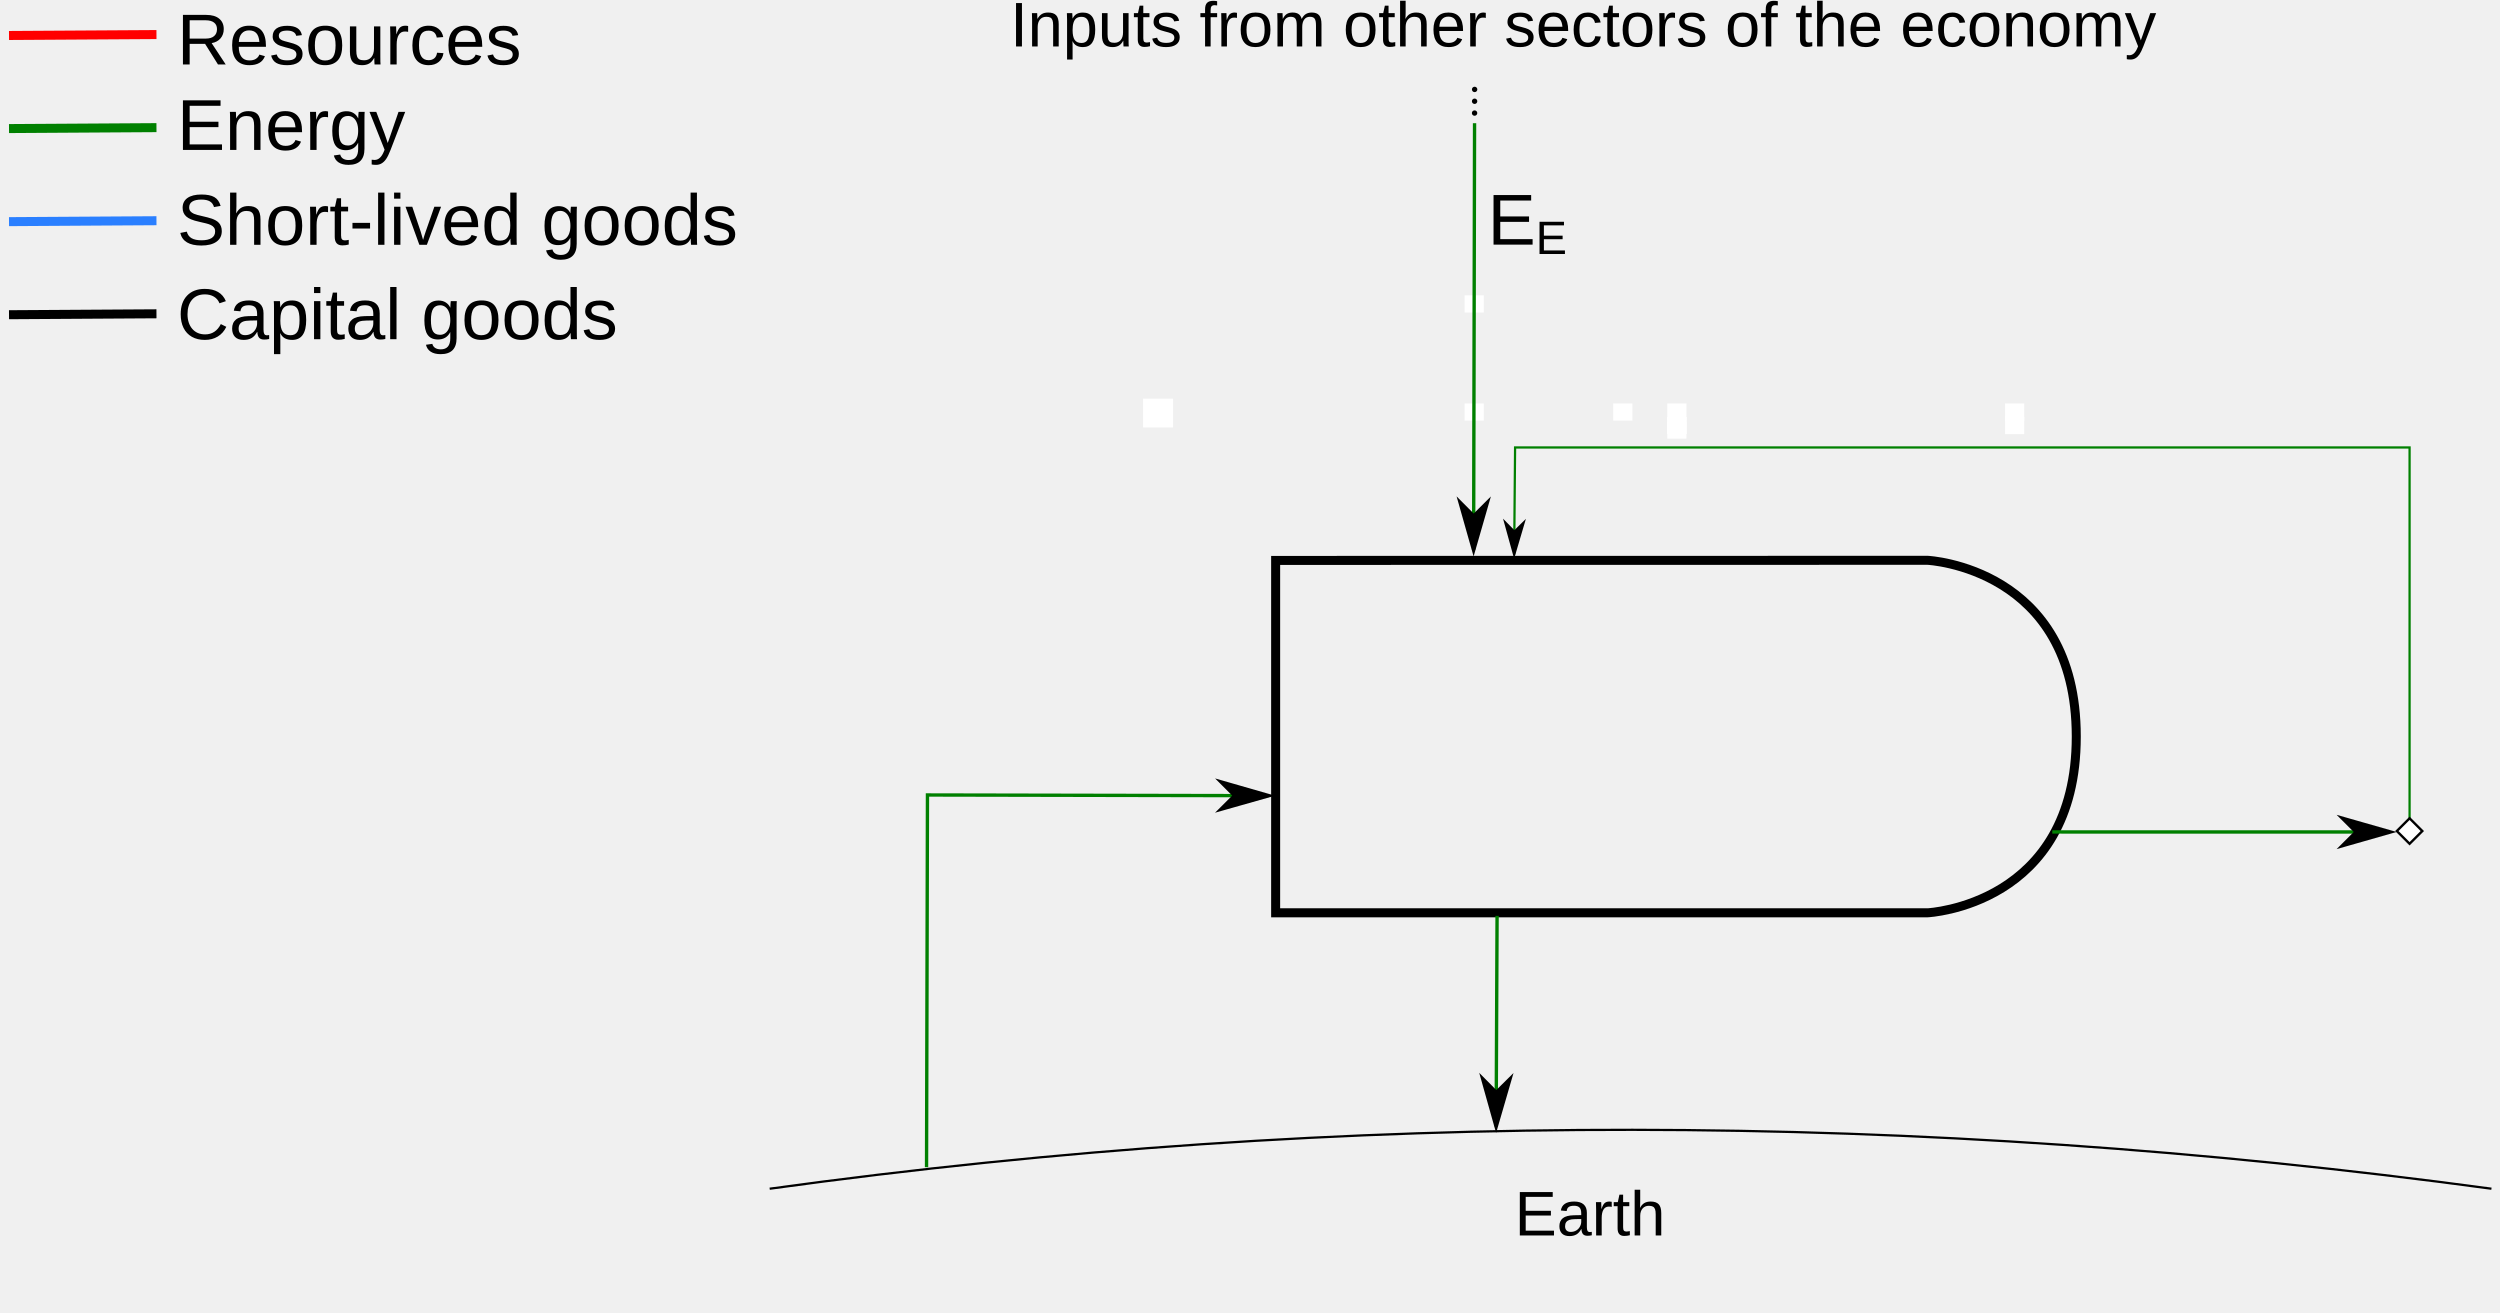
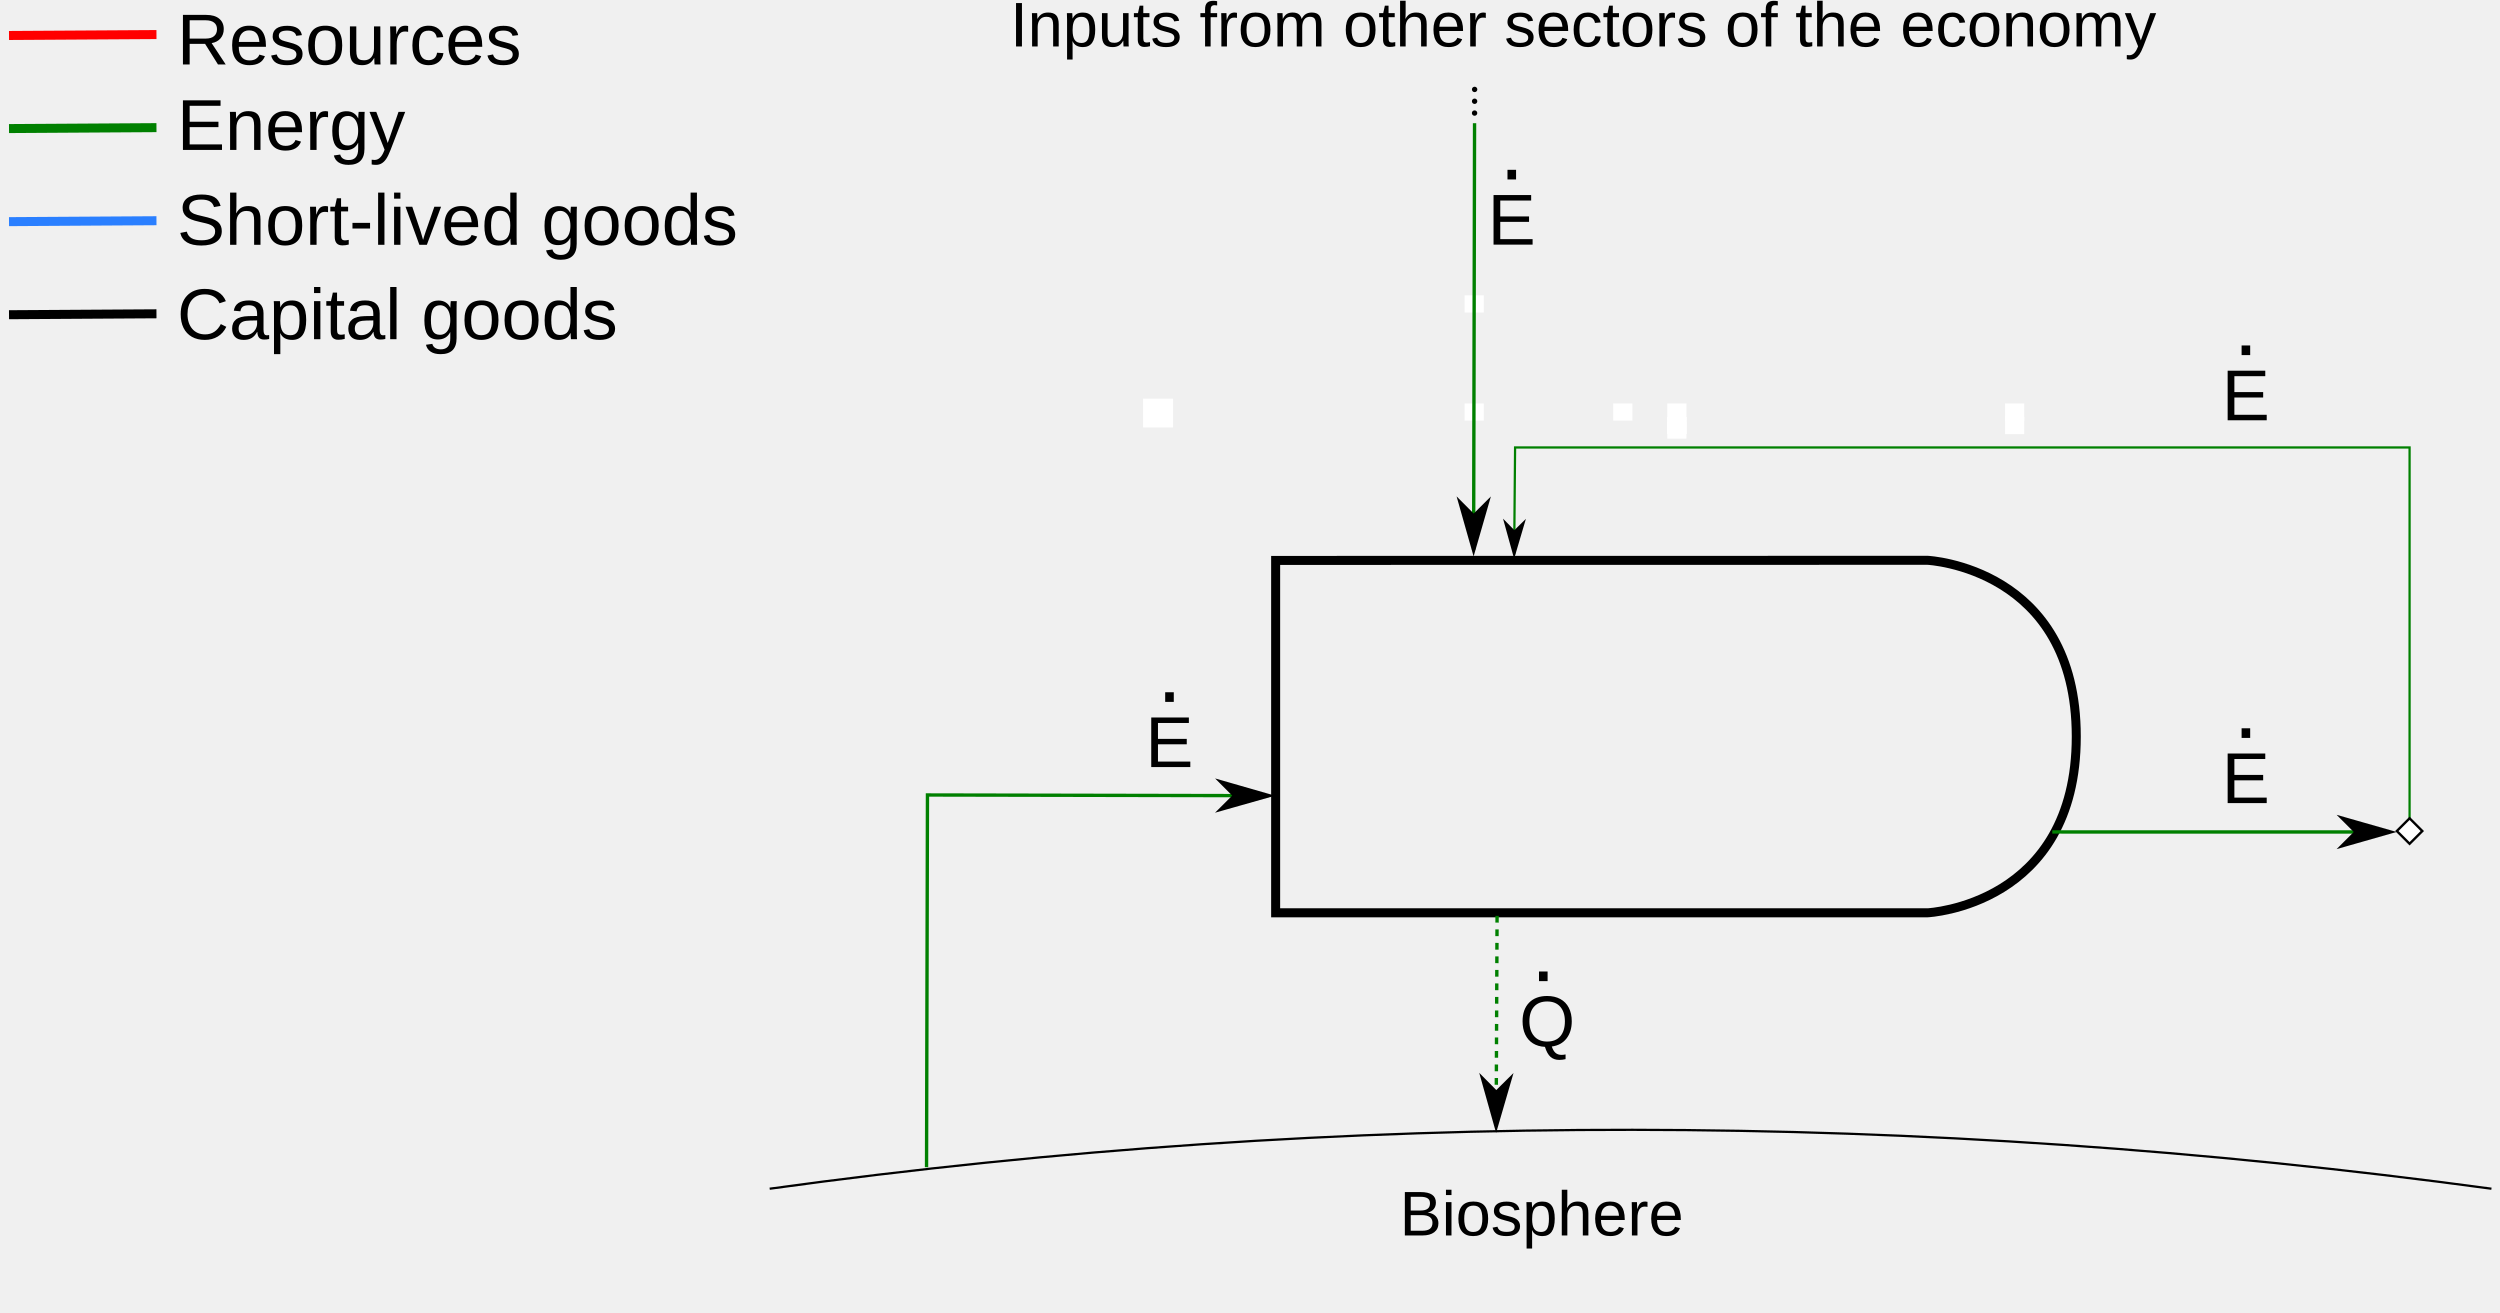
<svg xmlns="http://www.w3.org/2000/svg" width="1110.177" height="582.942" id="svg2" version="1.1">
  <defs id="defs4">
    <marker orient="auto" refY="0" refX="0" id="Arrow2Mend" style="overflow:visible">
      <path id="path3888" style="font-size:12px;fill-rule:evenodd;stroke-width:0.625;stroke-linejoin:round" d="M 8.719,4.034 -2.207,0.016 8.719,-4.002 c -1.745,2.372 -1.735,5.617 -6e-7,8.035 z" transform="scale(-0.6,-0.6)" />
    </marker>
    <marker orient="auto" refY="0" refX="0" id="EmptyDiamondL" style="overflow:visible">
      <path id="path3968" d="M 0,-7.071 -7.071,0 0,7.071 7.071,0 0,-7.071 z" style="fill:#ffffff;fill-rule:evenodd;stroke:#000000;stroke-width:1pt;marker-start:none" transform="scale(0.8,0.8)" />
    </marker>
    <marker style="overflow:visible" id="InfiniteLineStart" refX="0" refY="0" orient="auto">
      <g id="g4034" transform="translate(-13,0)">
        <circle d="M 3.8,0 C 3.8,0.442 3.442,0.8 3,0.8 2.558,0.8 2.2,0.442 2.2,0 c 0,-0.442 0.358,-0.8 0.8,-0.8 0.442,0 0.8,0.358 0.8,0.8 z" id="circle4036" r="0.8" cy="0" cx="3" />
        <circle d="M 7.3,0 C 7.3,0.442 6.942,0.8 6.5,0.8 6.058,0.8 5.7,0.442 5.7,0 c 0,-0.442 0.358,-0.8 0.8,-0.8 0.442,0 0.8,0.358 0.8,0.8 z" id="circle4038" r="0.8" cy="0" cx="6.5" />
        <circle d="M 10.8,0 C 10.8,0.442 10.442,0.8 10,0.8 9.558,0.8 9.2,0.442 9.2,0 c 0,-0.442 0.358,-0.8 0.8,-0.8 0.442,0 0.8,0.358 0.8,0.8 z" id="circle4040" r="0.8" cy="0" cx="10" />
      </g>
    </marker>
    <marker orient="auto" refY="0" refX="0" id="Arrow1Lend" style="overflow:visible">
      <path id="path3792" d="M 0,0 5,-5 -12.5,0 5,5 0,0 z" style="fill-rule:evenodd;stroke:#000000;stroke-width:1pt;marker-start:none" transform="matrix(-0.8,0,0,-0.8,-10,0)" />
    </marker>
    <marker orient="auto" refY="0" refX="0" id="Arrow1Lstart-0" style="overflow:visible">
      <path id="path4143-5" d="M 0,0 5,-5 -12.5,0 5,5 0,0 z" style="fill-rule:evenodd;stroke:#000000;stroke-width:1pt;marker-start:none" transform="matrix(0.8,0,0,0.8,10,0)" />
    </marker>
    <marker orient="auto" refY="0" refX="0" id="Arrow1Lend-7" style="overflow:visible">
      <path id="path4132-0" d="M 0,0 5,-5 -12.5,0 5,5 0,0 z" style="fill-rule:evenodd;stroke:#000000;stroke-width:1pt;marker-start:none" transform="matrix(-0.8,0,0,-0.8,-10,0)" />
    </marker>
    <marker style="overflow:visible" id="InfiniteLineStart-0" refX="0" refY="0" orient="auto">
      <g id="g4065-5" transform="translate(-13,0)">
        <circle d="M 3.8,0 C 3.8,0.442 3.442,0.8 3,0.8 2.558,0.8 2.2,0.442 2.2,0 c 0,-0.442 0.358,-0.8 0.8,-0.8 0.442,0 0.8,0.358 0.8,0.8 z" id="circle4067-6" r="0.8" cy="0" cx="3" />
        <circle d="M 7.3,0 C 7.3,0.442 6.942,0.8 6.5,0.8 6.058,0.8 5.7,0.442 5.7,0 c 0,-0.442 0.358,-0.8 0.8,-0.8 0.442,0 0.8,0.358 0.8,0.8 z" id="circle4069-78" r="0.8" cy="0" cx="6.5" />
        <circle d="M 10.8,0 C 10.8,0.442 10.442,0.8 10,0.8 9.558,0.8 9.2,0.442 9.2,0 c 0,-0.442 0.358,-0.8 0.8,-0.8 0.442,0 0.8,0.358 0.8,0.8 z" id="circle4071-06" r="0.8" cy="0" cx="10" />
      </g>
    </marker>
    <marker orient="auto" refY="0" refX="0" id="EmptyDiamondL-1" style="overflow:visible">
      <path id="path4169" d="M 0,-7.071 -7.071,0 0,7.071 7.071,0 0,-7.071 z" style="fill:#ffffff;fill-rule:evenodd;stroke:#000000;stroke-width:1pt;marker-start:none" transform="scale(0.8,0.8)" />
    </marker>
    <marker orient="auto" refY="0" refX="0" id="Arrow1Lstart-7" style="overflow:visible">
      <path id="path4143-9" d="M 0,0 5,-5 -12.5,0 5,5 0,0 z" style="fill-rule:evenodd;stroke:#000000;stroke-width:1pt;marker-start:none" transform="matrix(0.8,0,0,0.8,10,0)" />
    </marker>
    <marker orient="auto" refY="0" refX="0" id="Arrow1Lend-0" style="overflow:visible">
      <path id="path4132-2" d="M 0,0 5,-5 -12.5,0 5,5 0,0 z" style="fill-rule:evenodd;stroke:#000000;stroke-width:1pt;marker-start:none" transform="matrix(-0.8,0,0,-0.8,-10,0)" />
    </marker>
    <marker style="overflow:visible" id="InfiniteLineStart-3" refX="0" refY="0" orient="auto">
      <g id="g4065-9" transform="translate(-13,0)">
        <circle d="M 3.8,0 C 3.8,0.442 3.442,0.8 3,0.8 2.558,0.8 2.2,0.442 2.2,0 c 0,-0.442 0.358,-0.8 0.8,-0.8 0.442,0 0.8,0.358 0.8,0.8 z" id="circle4067-9" r="0.8" cy="0" cx="3" />
        <circle d="M 7.3,0 C 7.3,0.442 6.942,0.8 6.5,0.8 6.058,0.8 5.7,0.442 5.7,0 c 0,-0.442 0.358,-0.8 0.8,-0.8 0.442,0 0.8,0.358 0.8,0.8 z" id="circle4069-7" r="0.8" cy="0" cx="6.5" />
        <circle d="M 10.8,0 C 10.8,0.442 10.442,0.8 10,0.8 9.558,0.8 9.2,0.442 9.2,0 c 0,-0.442 0.358,-0.8 0.8,-0.8 0.442,0 0.8,0.358 0.8,0.8 z" id="circle4071-0" r="0.8" cy="0" cx="10" />
      </g>
    </marker>
    <marker orient="auto" refY="0" refX="0" id="InfiniteLineStart-7" style="overflow:visible">
      <g transform="translate(-13,0)" id="g4065">
        <circle cx="3" cy="0" r="0.8" id="circle4067" d="M 3.8,0 C 3.8,0.442 3.442,0.8 3,0.8 2.558,0.8 2.2,0.442 2.2,0 c 0,-0.442 0.358,-0.8 0.8,-0.8 0.442,0 0.8,0.358 0.8,0.8 z" />
        <circle cx="6.5" cy="0" r="0.8" id="circle4069" d="M 7.3,0 C 7.3,0.442 6.942,0.8 6.5,0.8 6.058,0.8 5.7,0.442 5.7,0 c 0,-0.442 0.358,-0.8 0.8,-0.8 0.442,0 0.8,0.358 0.8,0.8 z" />
        <circle cx="10" cy="0" r="0.8" id="circle4071" d="M 10.8,0 C 10.8,0.442 10.442,0.8 10,0.8 9.558,0.8 9.2,0.442 9.2,0 c 0,-0.442 0.358,-0.8 0.8,-0.8 0.442,0 0.8,0.358 0.8,0.8 z" />
      </g>
    </marker>
    <marker style="overflow:visible" id="Arrow1Lend-2" refX="0" refY="0" orient="auto">
      <path transform="matrix(-0.8,0,0,-0.8,-10,0)" style="fill-rule:evenodd;stroke:#000000;stroke-width:1pt;marker-start:none" d="M 0,0 5,-5 -12.5,0 5,5 0,0 z" id="path4132" />
    </marker>
    <marker style="overflow:visible" id="Arrow1Lstart" refX="0" refY="0" orient="auto">
      <path transform="matrix(0.8,0,0,0.8,10,0)" style="fill-rule:evenodd;stroke:#000000;stroke-width:1pt;marker-start:none" d="M 0,0 5,-5 -12.5,0 5,5 0,0 z" id="path4143" />
    </marker>
  </defs>
  <g id="layer1" transform="translate(835.1399,-154.6341)">
    <text xml:space="preserve" style="font-size:32px;font-style:normal;font-variant:normal;font-weight:bold;font-stretch:expanded;text-align:start;line-height:125%;letter-spacing:0px;word-spacing:0px;text-anchor:start;fill:#000000;fill-opacity:1;stroke:none;font-family:Engravers MT;-inkscape-font-specification:Engravers MT Bold Expanded" x="292.258" y="107.663" id="text6668" transform="translate(-121.7803,643.7631)">
      <tspan id="tspan6670" x="292.258" y="107.663" />
    </text>
    <path id="path4734" d="m -831.14,170.394 65.479,-0.414" style="fill:none;stroke:#ff0000;stroke-width:4;stroke-linecap:butt;stroke-linejoin:miter;stroke-opacity:1;marker-start:none;marker-end:none" />
    <path style="fill:none;stroke:#000000;stroke-width:4;stroke-linecap:butt;stroke-linejoin:miter;stroke-opacity:1;marker-start:none;marker-end:none" d="m -831.14,294.394 65.479,-0.414" id="path4736" />
    <path style="fill:none;stroke:#008000;stroke-width:4;stroke-linecap:butt;stroke-linejoin:miter;stroke-opacity:1;marker-start:none;marker-end:none" d="m -831.14,211.728 65.479,-0.414" id="path4738" />
    <path id="path4740" d="m -831.14,253.061 65.479,-0.414" style="fill:none;stroke:#2a7fff;stroke-width:4;stroke-linecap:butt;stroke-linejoin:miter;stroke-opacity:1;marker-start:none;marker-end:none" />
    <text xml:space="preserve" style="font-size:32px;font-style:normal;font-variant:normal;font-weight:normal;font-stretch:normal;text-align:start;line-height:125%;letter-spacing:0px;word-spacing:0px;text-anchor:start;fill:#000000;fill-opacity:1;stroke:none;font-family:Arial;-inkscape-font-specification:Arial" x="-756.526" y="183.267" id="text5894">
      <tspan id="tspan5896" x="-756.526" y="183.267">Resources</tspan>
    </text>
    <text id="text5898" y="221.202" x="-756.526" style="font-size:32px;font-style:normal;font-variant:normal;font-weight:normal;font-stretch:normal;text-align:start;line-height:125%;letter-spacing:0px;word-spacing:0px;text-anchor:start;fill:#000000;fill-opacity:1;stroke:none;font-family:Arial;-inkscape-font-specification:Arial" xml:space="preserve">
      <tspan y="221.202" x="-756.526" id="tspan5900">Energy</tspan>
    </text>
    <text xml:space="preserve" style="font-size:32px;font-style:normal;font-variant:normal;font-weight:normal;font-stretch:normal;text-align:start;line-height:125%;letter-spacing:0px;word-spacing:0px;text-anchor:start;fill:#000000;fill-opacity:1;stroke:none;font-family:Arial;-inkscape-font-specification:Arial" x="-756.526" y="263.357" id="text5902">
      <tspan id="tspan5904" x="-756.526" y="263.357">Short-lived goods</tspan>
    </text>
    <text id="text5906" y="305.267" x="-756.526" style="font-size:32px;font-style:normal;font-variant:normal;font-weight:normal;font-stretch:normal;text-align:start;line-height:125%;letter-spacing:0px;word-spacing:0px;text-anchor:start;fill:#000000;fill-opacity:1;stroke:none;font-family:Arial;-inkscape-font-specification:Arial" xml:space="preserve">
      <tspan y="305.267" x="-756.526" id="tspan5908">Capital goods</tspan>
    </text>
    <path id="path6782" d="m -268.666,403.498 0,156.485 289.541,0 c 0,0 66,-3.206 66,-78.265 0,-75.059 -66,-78.265 -66,-78.265 z" style="fill:none;stroke:#000000;stroke-width:4;stroke-linecap:butt;stroke-linejoin:miter;stroke-opacity:1" />
    <path id="path6786" d="m -423.691,672.966 0.409,-165.304 151.459,0.31" style="fill:none;stroke:#008000;stroke-width:1.5;stroke-linecap:butt;stroke-linejoin:miter;stroke-opacity:1;marker-start:none;marker-end:url(#Arrow1Lend)" />
-     <path style="fill:none;stroke:#008000;stroke-width:1.5;stroke-linecap:butt;stroke-linejoin:miter;stroke-opacity:1;marker-start:none;marker-end:url(#Arrow1Lend)" d="m -170.335,561.347 -0.414,93.479" id="path6816" />
+     <path style="fill:none;stroke:#008000;stroke-width:1.5;stroke-linecap:butt;stroke-linejoin:miter;stroke-opacity:1;marker-start:none;marker-end:url(#Arrow1Lend);stroke-miterlimit:4;stroke-dasharray:3,3;stroke-dashoffset:0" d="m -170.335,561.347 -0.414,93.479" id="path6816" />
    <path id="path6824" d="m 76.221,524.076 150,0.009" style="fill:none;stroke:#008000;stroke-width:1.5;stroke-linecap:butt;stroke-linejoin:miter;stroke-opacity:1;marker-end:url(#Arrow1Lend)" />
    <path id="path6826" d="m 234.88,523.677 0.005,-170.33 -397.219,0 -0.414,47.479" style="fill:none;stroke:#008000;stroke-width:1px;stroke-linecap:butt;stroke-linejoin:miter;stroke-opacity:1;marker-start:url(#EmptyDiamondL);marker-end:url(#Arrow1Lend)" />
    <rect style="fill:#ffffff;fill-opacity:1;stroke:none" id="rect6832" width="8.523" height="7.626" x="55.239" y="339.793" />
    <rect y="339.793" x="-94.761" height="7.626" width="8.523" id="rect6836" style="fill:#ffffff;fill-opacity:1;stroke:none" />
    <rect style="fill:#ffffff;fill-opacity:1;stroke:none" id="rect6838" width="8.523" height="7.626" x="-94.761" y="341.793" />
    <rect style="fill:#ffffff;fill-opacity:1;stroke:none" id="rect6852" width="13.338" height="12.782" x="-327.548" y="331.666" />
    <rect y="333.793" x="55.239" height="7.626" width="8.523" id="rect6854" style="fill:#ffffff;fill-opacity:1;stroke:none" />
    <rect y="339.793" x="-94.761" height="7.626" width="8.523" id="rect6862" style="fill:#ffffff;fill-opacity:1;stroke:none" />
    <rect style="fill:#ffffff;fill-opacity:1;stroke:none" id="rect6866" width="8.523" height="7.626" x="-94.761" y="333.793" />
    <rect y="333.793" x="-184.761" height="7.626" width="8.523" id="rect4707" style="fill:#ffffff;fill-opacity:1;stroke:none" />
    <rect y="333.793" x="-118.761" height="7.626" width="8.523" id="rect4711" style="fill:#ffffff;fill-opacity:1;stroke:none" />
    <rect style="fill:#ffffff;fill-opacity:1;stroke:none" id="rect4709" width="8.523" height="7.626" x="-184.761" y="285.793" />
    <path id="path4705" d="m -180.334,209.347 -0.414,189.479" style="fill:none;stroke:#008000;stroke-width:1.5;stroke-linecap:butt;stroke-linejoin:miter;stroke-opacity:1;marker-start:url(#InfiniteLineStart-7);marker-end:url(#Arrow1Lend)" />
-     <text id="text4961" y="703.267" x="-162.526" style="font-size:28px;font-style:normal;font-variant:normal;font-weight:normal;font-stretch:normal;text-align:start;line-height:125%;letter-spacing:0px;word-spacing:0px;text-anchor:start;fill:#000000;fill-opacity:1;stroke:none;font-family:Arial;-inkscape-font-specification:Arial" xml:space="preserve">
-       <tspan y="703.267" x="-162.526" id="tspan4963">Earth</tspan>
+     <text id="text4961" y="703.267" x="-131.094" style="font-size:28px;font-style:normal;font-variant:normal;font-weight:normal;font-stretch:normal;text-align:center;line-height:125%;letter-spacing:0px;word-spacing:0px;text-anchor:middle;fill:#000000;fill-opacity:1;stroke:none;font-family:Arial;-inkscape-font-specification:Arial" xml:space="preserve">
+       <tspan y="703.267" x="-131.094" id="tspan4963">Biosphere</tspan>
    </text>
    <text id="text4965" y="175.267" x="-386.526" style="font-size:28px;font-style:normal;font-variant:normal;font-weight:normal;font-stretch:normal;text-align:start;line-height:125%;letter-spacing:0px;word-spacing:0px;text-anchor:start;fill:#000000;fill-opacity:1;stroke:none;font-family:Arial;-inkscape-font-specification:Arial" xml:space="preserve">
      <tspan y="175.267" x="-386.526" id="tspan4967">Inputs from other sectors of the economy</tspan>
    </text>
    <path style="fill:none;stroke:#000000;stroke-width:1px;stroke-linecap:butt;stroke-linejoin:miter;stroke-opacity:1" d="m 341.788,527.876 c 256.212,-35.344 510.705,-34.403 764.592,0" id="path3079" transform="translate(-835.1399,154.6341)" />
    <text xml:space="preserve" style="font-size:32px;font-style:normal;font-variant:normal;font-weight:normal;font-stretch:normal;text-align:start;line-height:125%;letter-spacing:0px;word-spacing:0px;text-anchor:start;fill:#000000;fill-opacity:1;stroke:none;font-family:Arial;-inkscape-font-specification:Arial" x="-174.526" y="263.267" id="text3081">
-       <tspan id="tspan3083" x="-174.526" y="263.267">E<tspan id="tspan3085" style="font-size:65.001%;baseline-shift:sub">E</tspan>
+       <tspan id="tspan3083" x="-174.526" y="263.267">E<tspan id="tspan3085" style="font-size:65.001%;baseline-shift:sub" />
      </tspan>
+     </text>
+     <text xml:space="preserve" style="font-size:40px;font-style:normal;font-variant:normal;font-weight:normal;font-stretch:normal;text-align:start;line-height:125%;letter-spacing:0px;word-spacing:0px;text-anchor:start;fill:#000000;fill-opacity:1;stroke:none;font-family:Arial;-inkscape-font-specification:Arial" x="-169.367" y="234.324" id="text3061">
+       <tspan id="tspan3063" x="-169.367" y="234.324">.</tspan>
+     </text>
+     <text id="text3065" y="495.267" x="-326.526" style="font-size:32px;font-style:normal;font-variant:normal;font-weight:normal;font-stretch:normal;text-align:start;line-height:125%;letter-spacing:0px;word-spacing:0px;text-anchor:start;fill:#000000;fill-opacity:1;stroke:none;font-family:Arial;-inkscape-font-specification:Arial" xml:space="preserve">
+       <tspan y="495.267" x="-326.526" id="tspan3067">E<tspan style="font-size:65.001%;baseline-shift:sub" id="tspan3069" />
+       </tspan>
+     </text>
+     <text id="text3071" y="466.324" x="-321.367" style="font-size:40px;font-style:normal;font-variant:normal;font-weight:normal;font-stretch:normal;text-align:start;line-height:125%;letter-spacing:0px;word-spacing:0px;text-anchor:start;fill:#000000;fill-opacity:1;stroke:none;font-family:Arial;-inkscape-font-specification:Arial" xml:space="preserve">
+       <tspan y="466.324" x="-321.367" id="tspan3073">.</tspan>
+     </text>
+     <text xml:space="preserve" style="font-size:32px;font-style:normal;font-variant:normal;font-weight:normal;font-stretch:normal;text-align:start;line-height:125%;letter-spacing:0px;word-spacing:0px;text-anchor:start;fill:#000000;fill-opacity:1;stroke:none;font-family:Arial;-inkscape-font-specification:Arial" x="-160.526" y="619.267" id="text3075">
+       <tspan id="tspan3077" x="-160.526" y="619.267">Q</tspan>
+     </text>
+     <text xml:space="preserve" style="font-size:40px;font-style:normal;font-variant:normal;font-weight:normal;font-stretch:normal;text-align:start;line-height:125%;letter-spacing:0px;word-spacing:0px;text-anchor:start;fill:#000000;fill-opacity:1;stroke:none;font-family:Arial;-inkscape-font-specification:Arial" x="-155.367" y="590.324" id="text3082">
+       <tspan id="tspan3084" x="-155.367" y="590.324">.</tspan>
+     </text>
+     <text id="text3086" y="511.267" x="151.474" style="font-size:32px;font-style:normal;font-variant:normal;font-weight:normal;font-stretch:normal;text-align:start;line-height:125%;letter-spacing:0px;word-spacing:0px;text-anchor:start;fill:#000000;fill-opacity:1;stroke:none;font-family:Arial;-inkscape-font-specification:Arial" xml:space="preserve">
+       <tspan y="511.267" x="151.474" id="tspan3088">E<tspan style="font-size:65.001%;baseline-shift:sub" id="tspan3090" />
+       </tspan>
+     </text>
+     <text id="text3092" y="482.324" x="156.633" style="font-size:40px;font-style:normal;font-variant:normal;font-weight:normal;font-stretch:normal;text-align:start;line-height:125%;letter-spacing:0px;word-spacing:0px;text-anchor:start;fill:#000000;fill-opacity:1;stroke:none;font-family:Arial;-inkscape-font-specification:Arial" xml:space="preserve">
+       <tspan y="482.324" x="156.633" id="tspan3094">.</tspan>
+     </text>
+     <text xml:space="preserve" style="font-size:32px;font-style:normal;font-variant:normal;font-weight:normal;font-stretch:normal;text-align:start;line-height:125%;letter-spacing:0px;word-spacing:0px;text-anchor:start;fill:#000000;fill-opacity:1;stroke:none;font-family:Arial;-inkscape-font-specification:Arial" x="151.474" y="341.267" id="text3096">
+       <tspan id="tspan3098" x="151.474" y="341.267">E<tspan id="tspan3100" style="font-size:65.001%;baseline-shift:sub" />
+       </tspan>
+     </text>
+     <text xml:space="preserve" style="font-size:40px;font-style:normal;font-variant:normal;font-weight:normal;font-stretch:normal;text-align:start;line-height:125%;letter-spacing:0px;word-spacing:0px;text-anchor:start;fill:#000000;fill-opacity:1;stroke:none;font-family:Arial;-inkscape-font-specification:Arial" x="156.633" y="312.324" id="text3102">
+       <tspan id="tspan3104" x="156.633" y="312.324">.</tspan>
    </text>
  </g>
</svg>
